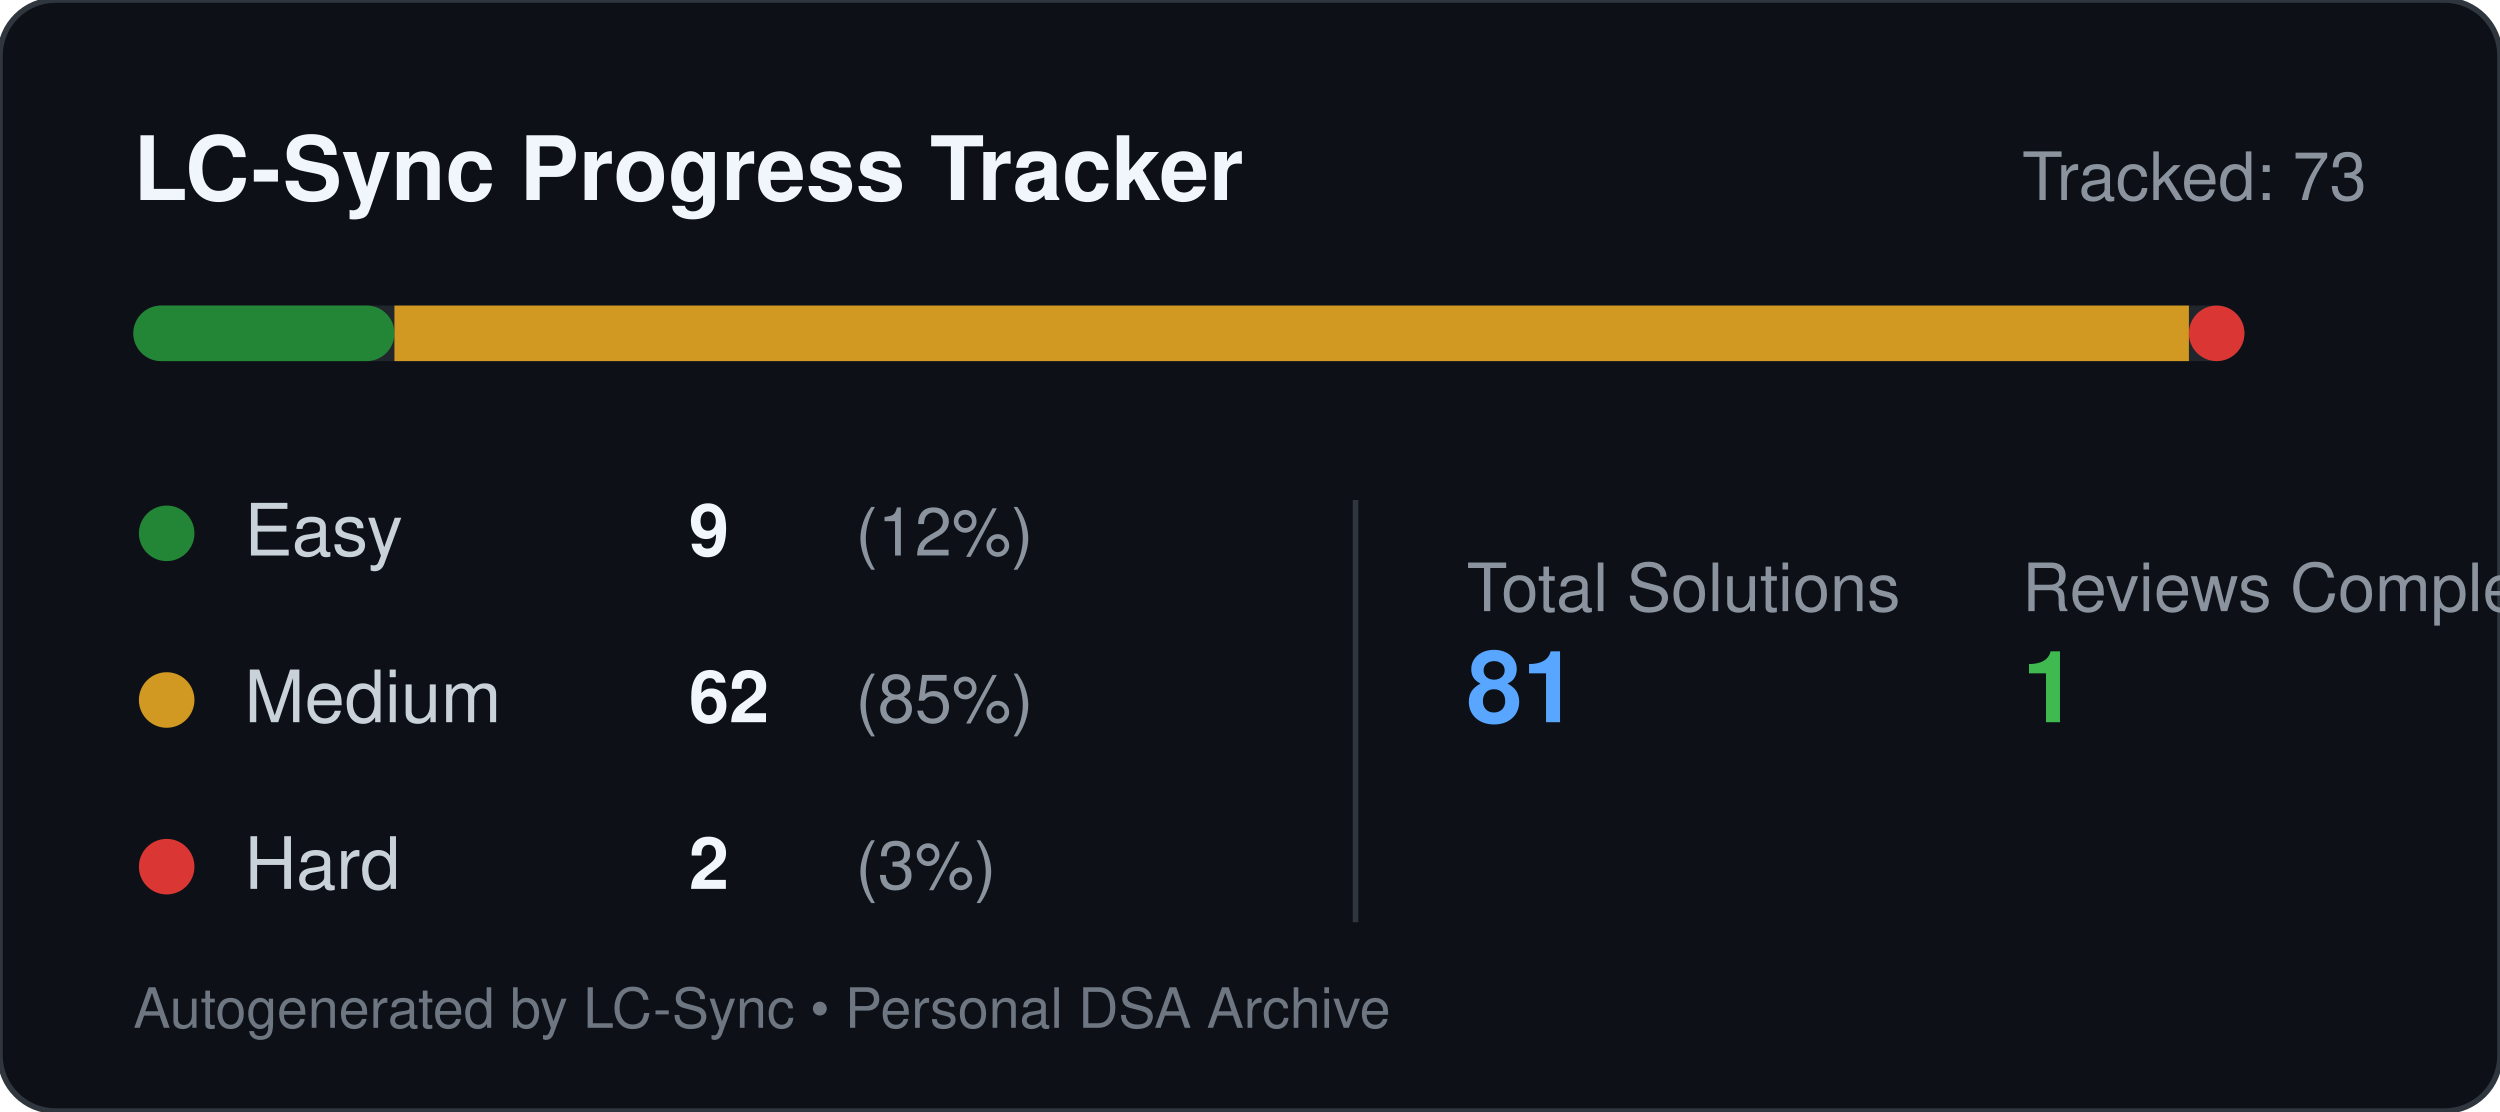
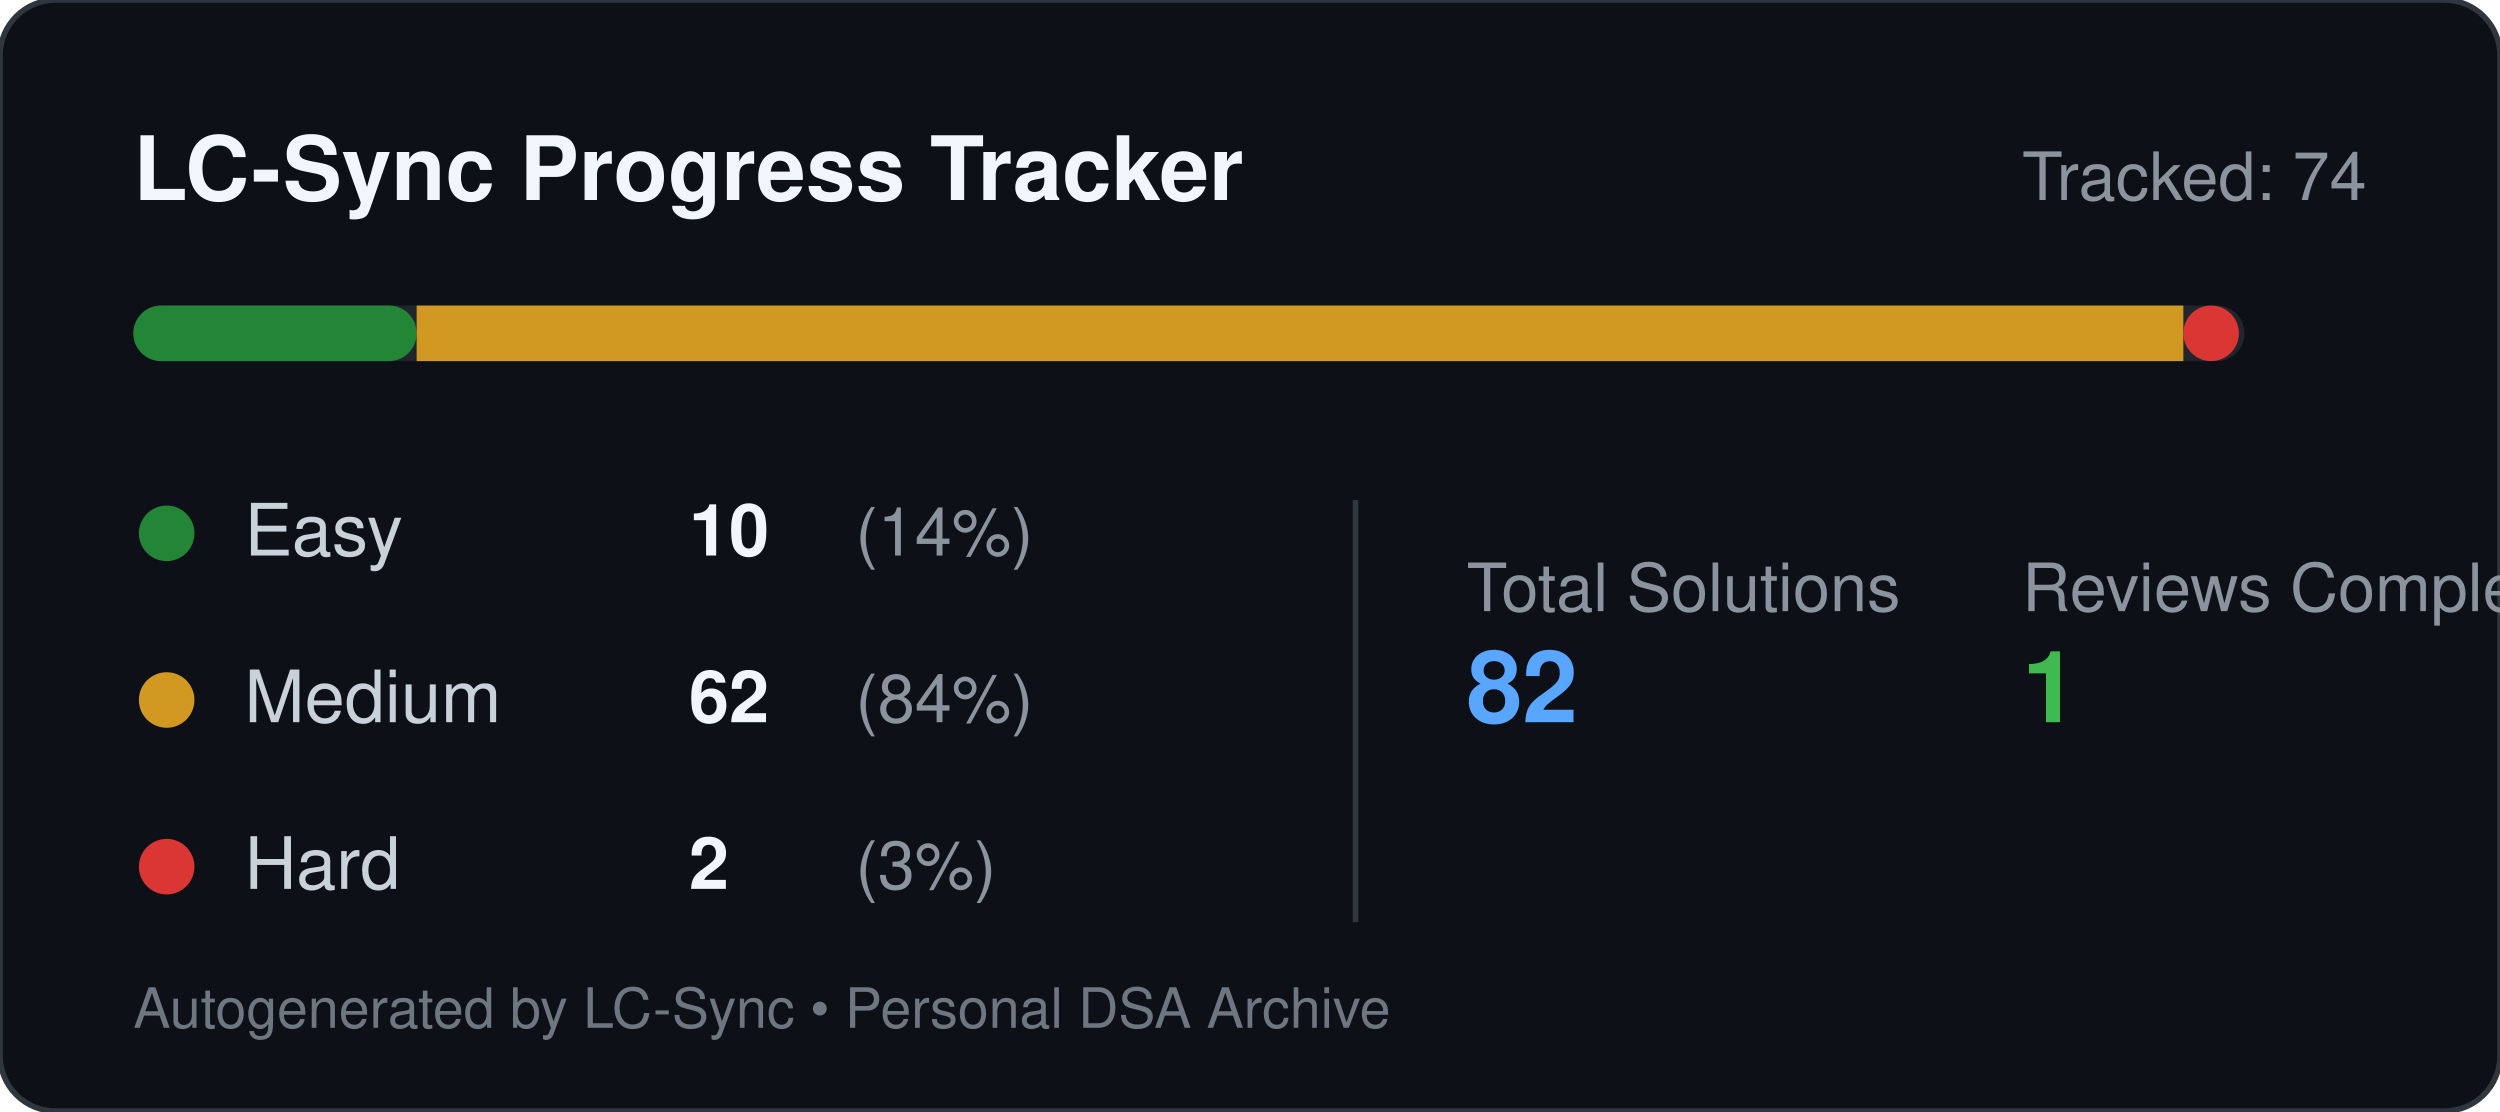
<svg xmlns="http://www.w3.org/2000/svg" width="450" height="200" viewBox="0 0 450 200" fill="none">
  <rect width="450" height="200" rx="10" fill="#0d1117" stroke="#30363d" stroke-width="1" />
  <text x="24" y="36" fill="#f0f6fc" font-family="-apple-system, BlinkMacSystemFont, 'Segoe UI', Helvetica, Arial, sans-serif" font-size="16" font-weight="600">LC-Sync Progress Tracker</text>
-   <text x="426" y="36" text-anchor="end" fill="#8b949e" font-family="-apple-system, BlinkMacSystemFont, 'Segoe UI', Helvetica, Arial, sans-serif" font-size="12">Tracked: 73</text>
+   <text x="426" y="36" text-anchor="end" fill="#8b949e" font-family="-apple-system, BlinkMacSystemFont, 'Segoe UI', Helvetica, Arial, sans-serif" font-size="12">Tracked: 74</text>
  <g transform="translate(24, 55)">
    <rect width="380" height="10" rx="5" fill="#21262d" />
-     <rect x="0" y="0" width="47" height="10" rx="5" fill="#238636" />
-     <rect x="47" y="0" width="323" height="10" fill="#d29922" />
-     <rect x="370" y="0" width="10" height="10" rx="5" fill="#da3633" />
+     <rect x="0" y="0" width="51" height="10" rx="5" fill="#238636" />
+     <rect x="51" y="0" width="318" height="10" fill="#d29922" />
+     <rect x="369" y="0" width="10" height="10" rx="5" fill="#da3633" />
  </g>
  <g transform="translate(24, 90)" font-family="-apple-system, BlinkMacSystemFont, 'Segoe UI', Helvetica, Arial, sans-serif">
    <circle cx="6" cy="6" r="5" fill="#238636" />
    <text x="20" y="10" fill="#c9d1d9" font-size="13">Easy</text>
-     <text x="100" y="10" fill="#f0f6fc" font-size="13" font-weight="600">9</text>
-     <text x="130" y="10" fill="#8b949e" font-size="12">(12%)</text>
+     <text x="100" y="10" fill="#f0f6fc" font-size="13" font-weight="600">10</text>
+     <text x="130" y="10" fill="#8b949e" font-size="12">(14%)</text>
    <circle cx="6" cy="36" r="5" fill="#d29922" />
    <text x="20" y="40" fill="#c9d1d9" font-size="13">Medium</text>
    <text x="100" y="40" fill="#f0f6fc" font-size="13" font-weight="600">62</text>
-     <text x="130" y="40" fill="#8b949e" font-size="12">(85%)</text>
+     <text x="130" y="40" fill="#8b949e" font-size="12">(84%)</text>
    <circle cx="6" cy="66" r="5" fill="#da3633" />
    <text x="20" y="70" fill="#c9d1d9" font-size="13">Hard</text>
    <text x="100" y="70" fill="#f0f6fc" font-size="13" font-weight="600">2</text>
    <text x="130" y="70" fill="#8b949e" font-size="12">(3%)</text>
    <line x1="220" y1="0" x2="220" y2="76" stroke="#30363d" stroke-width="1" />
    <text x="240" y="20" fill="#8b949e" font-size="12">Total Solutions</text>
-     <text x="240" y="40" fill="#58a6ff" font-size="18" font-weight="600">81</text>
+     <text x="240" y="40" fill="#58a6ff" font-size="18" font-weight="600">82</text>
    <text x="340" y="20" fill="#8b949e" font-size="12">Reviews Completed</text>
    <text x="340" y="40" fill="#3fb950" font-size="18" font-weight="600">1</text>
  </g>
  <text x="24" y="185" fill="#6e7681" font-family="-apple-system, BlinkMacSystemFont, 'Segoe UI', Helvetica, Arial, sans-serif" font-size="10">Autogenerated by LC-Sync • Personal DSA Archive</text>
</svg>
